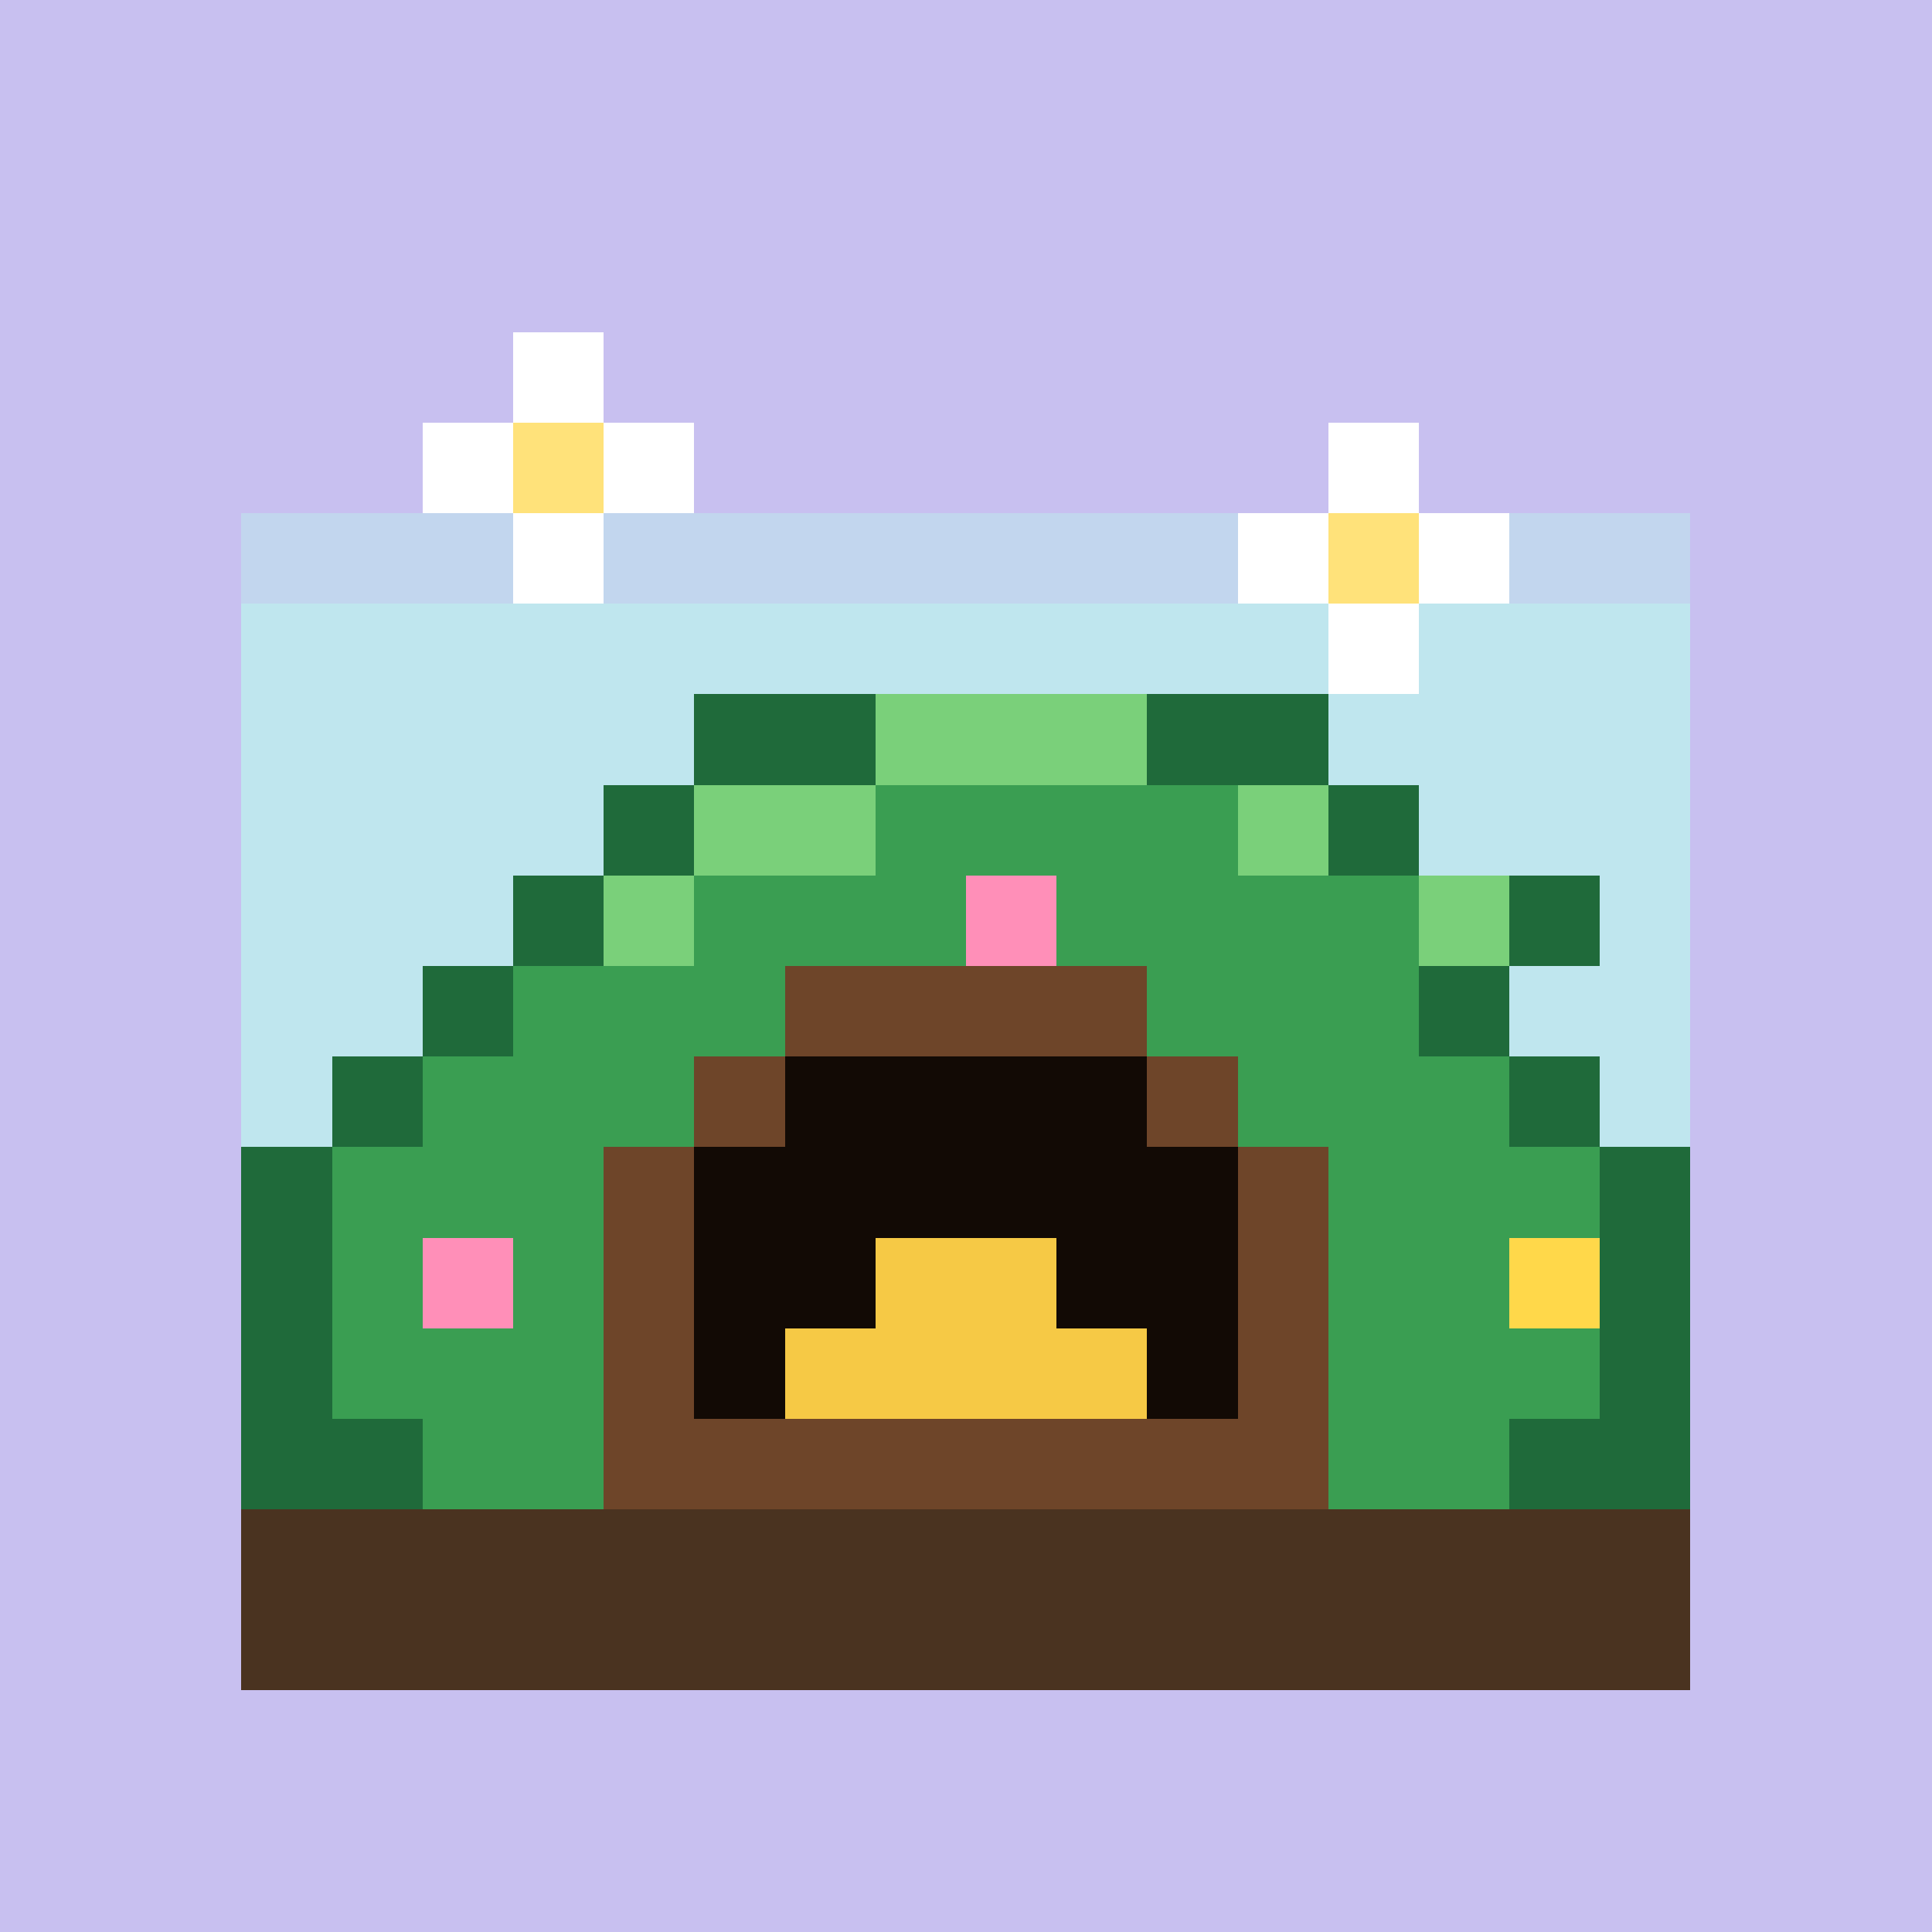
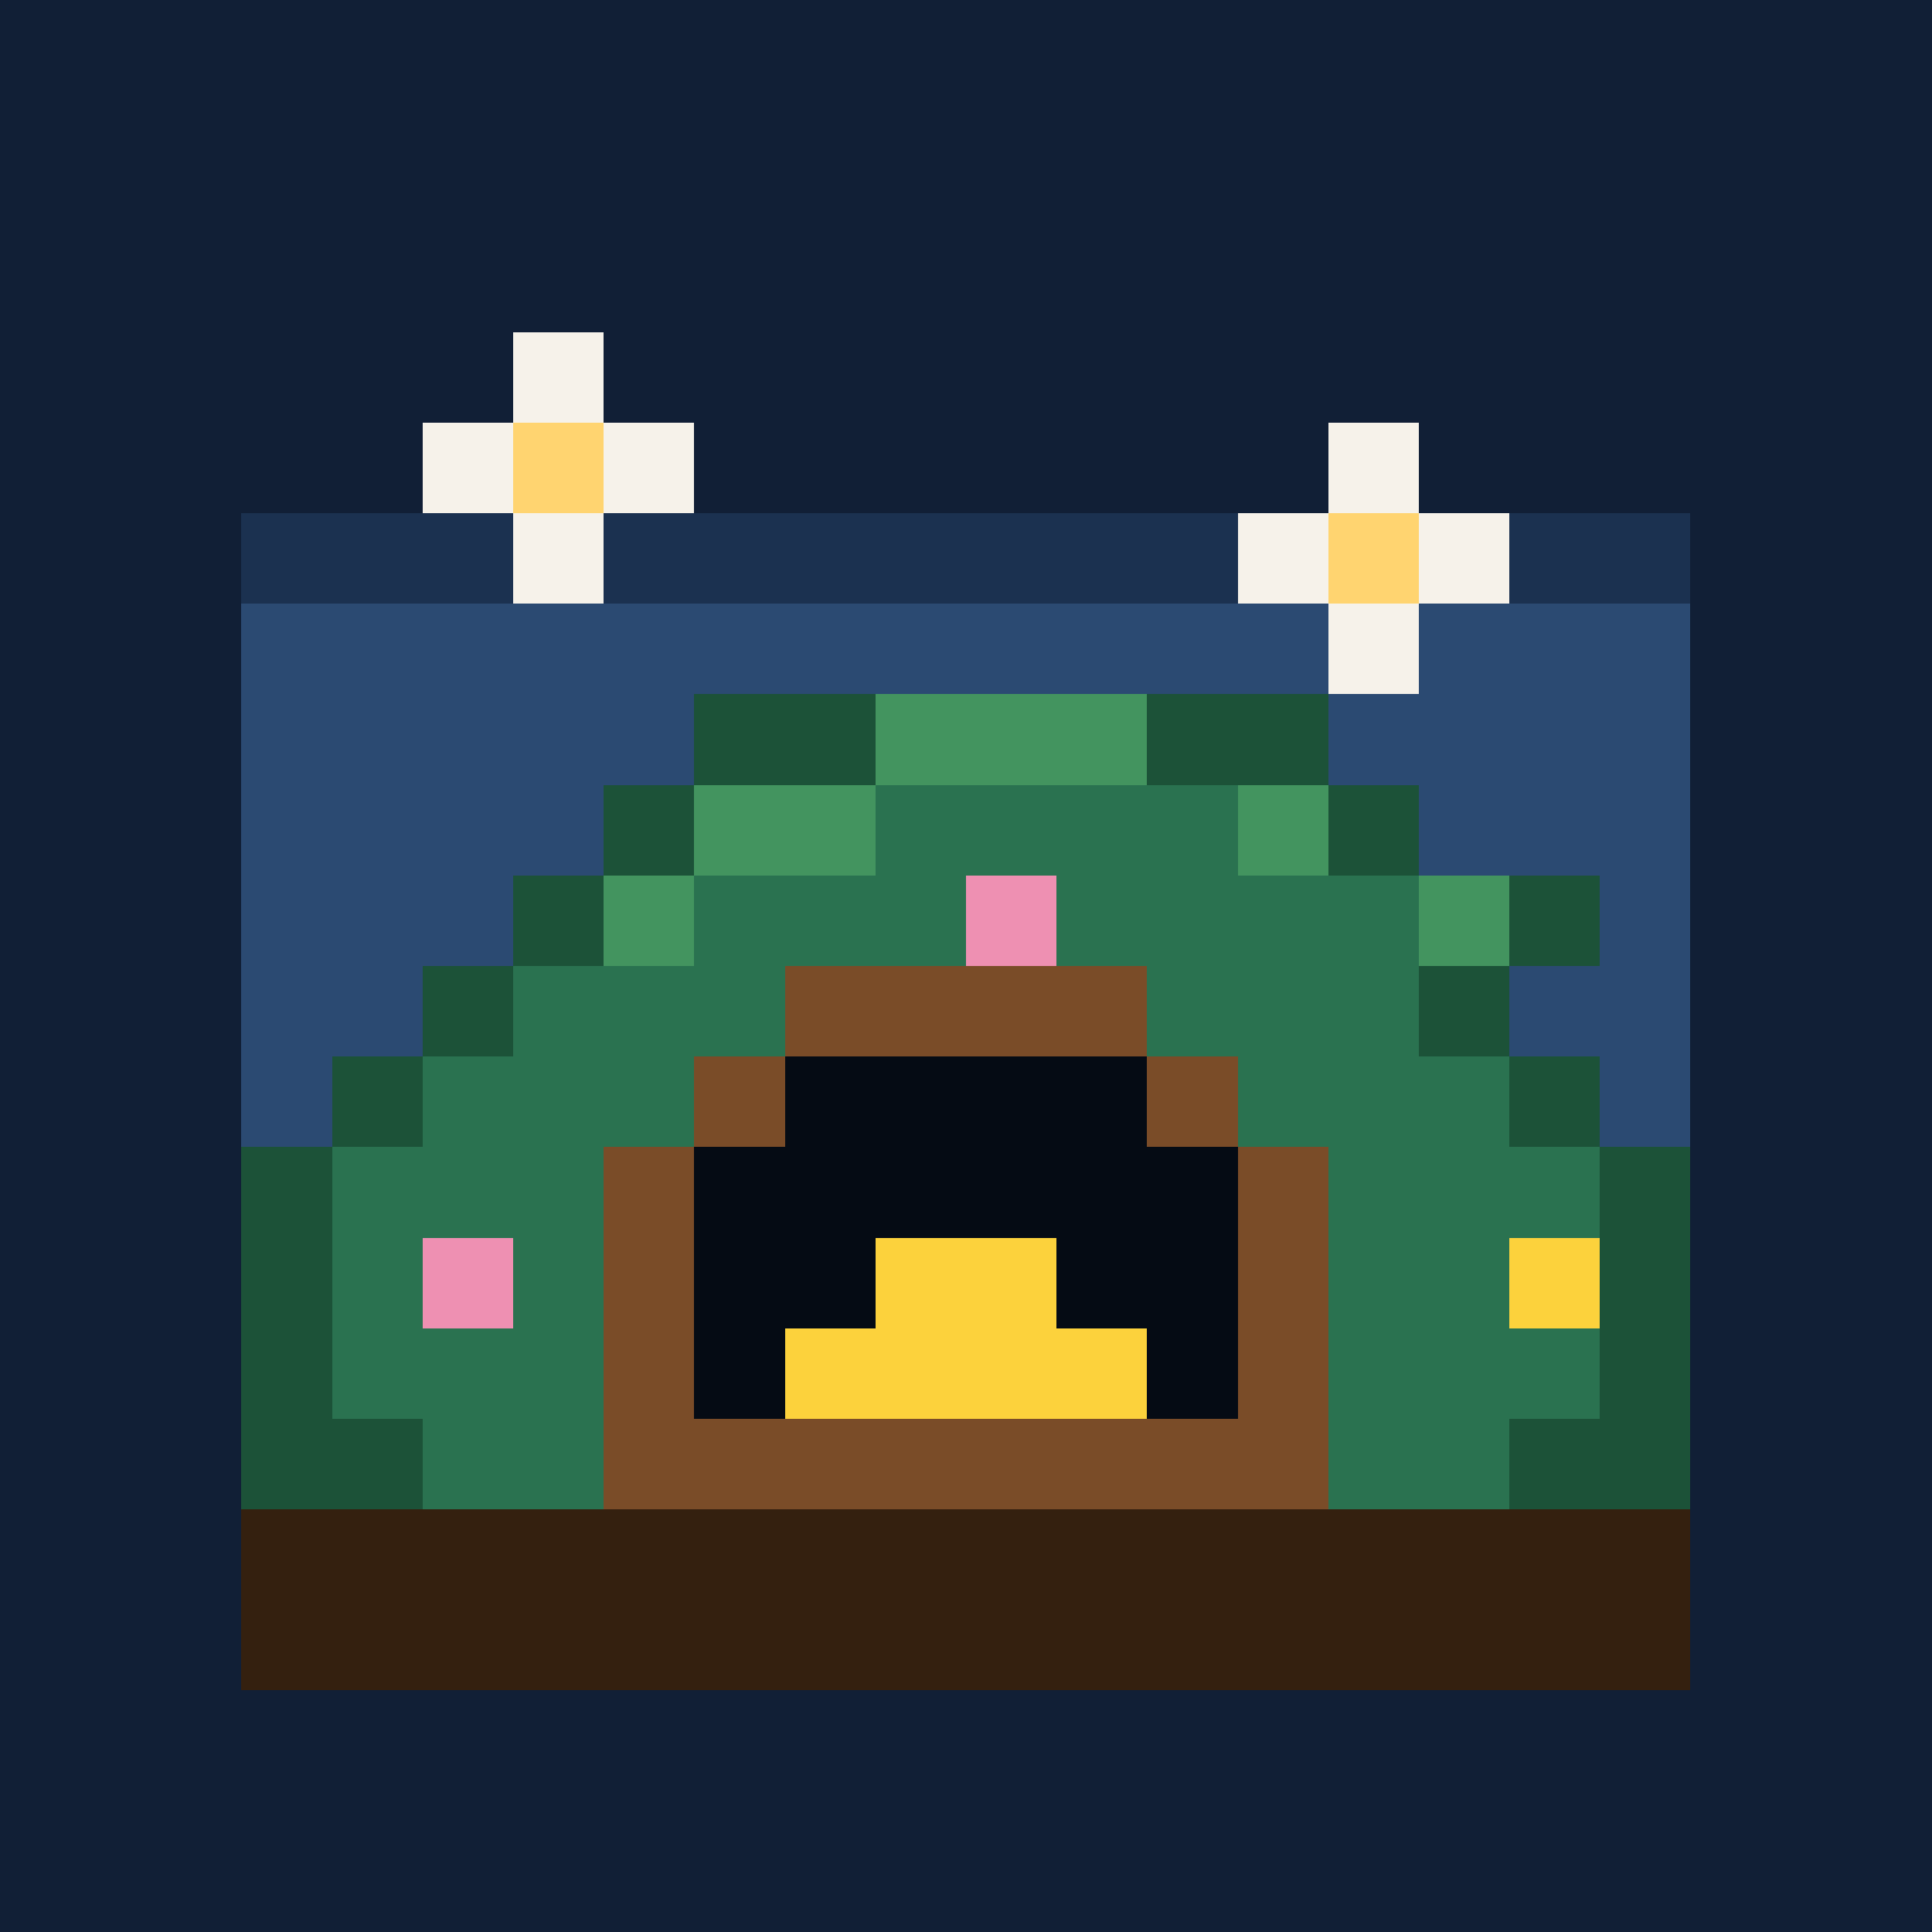
<svg xmlns="http://www.w3.org/2000/svg" viewBox="0 0 512 512" width="512" height="512" shape-rendering="crispEdges">
-   <rect width="512" height="512" fill="#c8c0f0" />
+   <rect width="512" height="512" fill="#111f36" />
  <g transform="translate(64 64) scale(.75)">
-     <rect x="0" y="0" width="512" height="32" fill="#c8c0f0" />
-     <rect x="0" y="32" width="96" height="32" fill="#c8c0f0" />
-     <rect x="96" y="32" width="32" height="32" fill="#ffffff" />
-     <rect x="128" y="32" width="384" height="32" fill="#c8c0f0" />
-     <rect x="0" y="64" width="64" height="32" fill="#c8c0f0" />
-     <rect x="64" y="64" width="32" height="32" fill="#ffffff" />
-     <rect x="96" y="64" width="32" height="32" fill="#ffe27a" />
-     <rect x="128" y="64" width="32" height="32" fill="#ffffff" />
-     <rect x="160" y="64" width="224" height="32" fill="#c8c0f0" />
-     <rect x="384" y="64" width="32" height="32" fill="#ffffff" />
-     <rect x="416" y="64" width="96" height="32" fill="#c8c0f0" />
-     <rect x="0" y="96" width="96" height="32" fill="#c2d6ee" />
-     <rect x="96" y="96" width="32" height="32" fill="#ffffff" />
-     <rect x="128" y="96" width="224" height="32" fill="#c2d6ee" />
-     <rect x="352" y="96" width="32" height="32" fill="#ffffff" />
-     <rect x="384" y="96" width="32" height="32" fill="#ffe27a" />
-     <rect x="416" y="96" width="32" height="32" fill="#ffffff" />
-     <rect x="448" y="96" width="64" height="32" fill="#c2d6ee" />
-     <rect x="0" y="128" width="384" height="32" fill="#bfe6ee" />
-     <rect x="384" y="128" width="32" height="32" fill="#ffffff" />
-     <rect x="416" y="128" width="96" height="32" fill="#bfe6ee" />
-     <rect x="0" y="160" width="160" height="32" fill="#bfe6ee" />
-     <rect x="160" y="160" width="64" height="32" fill="#1f6a3a" />
-     <rect x="224" y="160" width="96" height="32" fill="#7ad07a" />
-     <rect x="320" y="160" width="64" height="32" fill="#1f6a3a" />
-     <rect x="384" y="160" width="128" height="32" fill="#bfe6ee" />
-     <rect x="0" y="192" width="128" height="32" fill="#bfe6ee" />
-     <rect x="128" y="192" width="32" height="32" fill="#1f6a3a" />
-     <rect x="160" y="192" width="64" height="32" fill="#7ad07a" />
-     <rect x="224" y="192" width="128" height="32" fill="#3a9e52" />
-     <rect x="352" y="192" width="32" height="32" fill="#7ad07a" />
-     <rect x="384" y="192" width="32" height="32" fill="#1f6a3a" />
-     <rect x="416" y="192" width="96" height="32" fill="#bfe6ee" />
-     <rect x="0" y="224" width="96" height="32" fill="#bfe6ee" />
-     <rect x="96" y="224" width="32" height="32" fill="#1f6a3a" />
-     <rect x="128" y="224" width="32" height="32" fill="#7ad07a" />
-     <rect x="160" y="224" width="96" height="32" fill="#3a9e52" />
-     <rect x="256" y="224" width="32" height="32" fill="#ff8fb8" />
-     <rect x="288" y="224" width="128" height="32" fill="#3a9e52" />
-     <rect x="416" y="224" width="32" height="32" fill="#7ad07a" />
-     <rect x="448" y="224" width="32" height="32" fill="#1f6a3a" />
-     <rect x="480" y="224" width="32" height="32" fill="#bfe6ee" />
-     <rect x="0" y="256" width="64" height="32" fill="#bfe6ee" />
-     <rect x="64" y="256" width="32" height="32" fill="#1f6a3a" />
-     <rect x="96" y="256" width="96" height="32" fill="#3a9e52" />
-     <rect x="192" y="256" width="128" height="32" fill="#6e4529" />
-     <rect x="320" y="256" width="96" height="32" fill="#3a9e52" />
-     <rect x="416" y="256" width="32" height="32" fill="#1f6a3a" />
-     <rect x="448" y="256" width="64" height="32" fill="#bfe6ee" />
-     <rect x="0" y="288" width="32" height="32" fill="#bfe6ee" />
-     <rect x="32" y="288" width="32" height="32" fill="#1f6a3a" />
-     <rect x="64" y="288" width="96" height="32" fill="#3a9e52" />
-     <rect x="160" y="288" width="32" height="32" fill="#6e4529" />
-     <rect x="192" y="288" width="128" height="32" fill="#120a05" />
-     <rect x="320" y="288" width="32" height="32" fill="#6e4529" />
-     <rect x="352" y="288" width="96" height="32" fill="#3a9e52" />
-     <rect x="448" y="288" width="32" height="32" fill="#1f6a3a" />
-     <rect x="480" y="288" width="32" height="32" fill="#bfe6ee" />
-     <rect x="0" y="320" width="32" height="32" fill="#1f6a3a" />
-     <rect x="32" y="320" width="96" height="32" fill="#3a9e52" />
-     <rect x="128" y="320" width="32" height="32" fill="#6e4529" />
-     <rect x="160" y="320" width="192" height="32" fill="#120a05" />
-     <rect x="352" y="320" width="32" height="32" fill="#6e4529" />
-     <rect x="384" y="320" width="96" height="32" fill="#3a9e52" />
-     <rect x="480" y="320" width="32" height="32" fill="#1f6a3a" />
-     <rect x="0" y="352" width="32" height="32" fill="#1f6a3a" />
-     <rect x="32" y="352" width="32" height="32" fill="#3a9e52" />
-     <rect x="64" y="352" width="32" height="32" fill="#ff8fb8" />
-     <rect x="96" y="352" width="32" height="32" fill="#3a9e52" />
-     <rect x="128" y="352" width="32" height="32" fill="#6e4529" />
-     <rect x="160" y="352" width="64" height="32" fill="#120a05" />
-     <rect x="224" y="352" width="64" height="32" fill="#f6c945" />
-     <rect x="288" y="352" width="64" height="32" fill="#120a05" />
-     <rect x="352" y="352" width="32" height="32" fill="#6e4529" />
-     <rect x="384" y="352" width="64" height="32" fill="#3a9e52" />
-     <rect x="448" y="352" width="32" height="32" fill="#ffd84a" />
-     <rect x="480" y="352" width="32" height="32" fill="#1f6a3a" />
-     <rect x="0" y="384" width="32" height="32" fill="#1f6a3a" />
-     <rect x="32" y="384" width="96" height="32" fill="#3a9e52" />
-     <rect x="128" y="384" width="32" height="32" fill="#6e4529" />
-     <rect x="160" y="384" width="32" height="32" fill="#120a05" />
-     <rect x="192" y="384" width="128" height="32" fill="#f6c945" />
-     <rect x="320" y="384" width="32" height="32" fill="#120a05" />
-     <rect x="352" y="384" width="32" height="32" fill="#6e4529" />
-     <rect x="384" y="384" width="96" height="32" fill="#3a9e52" />
-     <rect x="480" y="384" width="32" height="32" fill="#1f6a3a" />
-     <rect x="0" y="416" width="64" height="32" fill="#1f6a3a" />
-     <rect x="64" y="416" width="64" height="32" fill="#3a9e52" />
-     <rect x="128" y="416" width="256" height="32" fill="#6e4529" />
-     <rect x="384" y="416" width="64" height="32" fill="#3a9e52" />
-     <rect x="448" y="416" width="64" height="32" fill="#1f6a3a" />
-     <rect x="0" y="448" width="512" height="32" fill="#4a3320" />
-     <rect x="0" y="480" width="512" height="32" fill="#4a3320" />
+     <rect x="0" y="0" width="512" height="32" fill="#111f36" />
+     <rect x="0" y="32" width="96" height="32" fill="#111f36" />
+     <rect x="96" y="32" width="32" height="32" fill="#f6f2ea" />
+     <rect x="128" y="32" width="384" height="32" fill="#111f36" />
+     <rect x="0" y="64" width="64" height="32" fill="#111f36" />
+     <rect x="64" y="64" width="32" height="32" fill="#f6f2ea" />
+     <rect x="96" y="64" width="32" height="32" fill="#ffd470" />
+     <rect x="128" y="64" width="32" height="32" fill="#f6f2ea" />
+     <rect x="160" y="64" width="224" height="32" fill="#111f36" />
+     <rect x="384" y="64" width="32" height="32" fill="#f6f2ea" />
+     <rect x="416" y="64" width="96" height="32" fill="#111f36" />
+     <rect x="0" y="96" width="96" height="32" fill="#1b3150" />
+     <rect x="96" y="96" width="32" height="32" fill="#f6f2ea" />
+     <rect x="128" y="96" width="224" height="32" fill="#1b3150" />
+     <rect x="352" y="96" width="32" height="32" fill="#f6f2ea" />
+     <rect x="384" y="96" width="32" height="32" fill="#ffd470" />
+     <rect x="416" y="96" width="32" height="32" fill="#f6f2ea" />
+     <rect x="448" y="96" width="64" height="32" fill="#1b3150" />
+     <rect x="0" y="128" width="384" height="32" fill="#2b4a72" />
+     <rect x="384" y="128" width="32" height="32" fill="#f6f2ea" />
+     <rect x="416" y="128" width="96" height="32" fill="#2b4a72" />
+     <rect x="0" y="160" width="160" height="32" fill="#2b4a72" />
+     <rect x="160" y="160" width="64" height="32" fill="#1c5238" />
+     <rect x="224" y="160" width="96" height="32" fill="#43945f" />
+     <rect x="320" y="160" width="64" height="32" fill="#1c5238" />
+     <rect x="384" y="160" width="128" height="32" fill="#2b4a72" />
+     <rect x="0" y="192" width="128" height="32" fill="#2b4a72" />
+     <rect x="128" y="192" width="32" height="32" fill="#1c5238" />
+     <rect x="160" y="192" width="64" height="32" fill="#43945f" />
+     <rect x="224" y="192" width="128" height="32" fill="#2a7250" />
+     <rect x="352" y="192" width="32" height="32" fill="#43945f" />
+     <rect x="384" y="192" width="32" height="32" fill="#1c5238" />
+     <rect x="416" y="192" width="96" height="32" fill="#2b4a72" />
+     <rect x="0" y="224" width="96" height="32" fill="#2b4a72" />
+     <rect x="96" y="224" width="32" height="32" fill="#1c5238" />
+     <rect x="128" y="224" width="32" height="32" fill="#43945f" />
+     <rect x="160" y="224" width="96" height="32" fill="#2a7250" />
+     <rect x="256" y="224" width="32" height="32" fill="#ee90b2" />
+     <rect x="288" y="224" width="128" height="32" fill="#2a7250" />
+     <rect x="416" y="224" width="32" height="32" fill="#43945f" />
+     <rect x="448" y="224" width="32" height="32" fill="#1c5238" />
+     <rect x="480" y="224" width="32" height="32" fill="#2b4a72" />
+     <rect x="0" y="256" width="64" height="32" fill="#2b4a72" />
+     <rect x="64" y="256" width="32" height="32" fill="#1c5238" />
+     <rect x="96" y="256" width="96" height="32" fill="#2a7250" />
+     <rect x="192" y="256" width="128" height="32" fill="#7a4c28" />
+     <rect x="320" y="256" width="96" height="32" fill="#2a7250" />
+     <rect x="416" y="256" width="32" height="32" fill="#1c5238" />
+     <rect x="448" y="256" width="64" height="32" fill="#2b4a72" />
+     <rect x="0" y="288" width="32" height="32" fill="#2b4a72" />
+     <rect x="32" y="288" width="32" height="32" fill="#1c5238" />
+     <rect x="64" y="288" width="96" height="32" fill="#2a7250" />
+     <rect x="160" y="288" width="32" height="32" fill="#7a4c28" />
+     <rect x="192" y="288" width="128" height="32" fill="#050b14" />
+     <rect x="320" y="288" width="32" height="32" fill="#7a4c28" />
+     <rect x="352" y="288" width="96" height="32" fill="#2a7250" />
+     <rect x="448" y="288" width="32" height="32" fill="#1c5238" />
+     <rect x="480" y="288" width="32" height="32" fill="#2b4a72" />
+     <rect x="0" y="320" width="32" height="32" fill="#1c5238" />
+     <rect x="32" y="320" width="96" height="32" fill="#2a7250" />
+     <rect x="128" y="320" width="32" height="32" fill="#7a4c28" />
+     <rect x="160" y="320" width="192" height="32" fill="#050b14" />
+     <rect x="352" y="320" width="32" height="32" fill="#7a4c28" />
+     <rect x="384" y="320" width="96" height="32" fill="#2a7250" />
+     <rect x="480" y="320" width="32" height="32" fill="#1c5238" />
+     <rect x="0" y="352" width="32" height="32" fill="#1c5238" />
+     <rect x="32" y="352" width="32" height="32" fill="#2a7250" />
+     <rect x="64" y="352" width="32" height="32" fill="#ee90b2" />
+     <rect x="96" y="352" width="32" height="32" fill="#2a7250" />
+     <rect x="128" y="352" width="32" height="32" fill="#7a4c28" />
+     <rect x="160" y="352" width="64" height="32" fill="#050b14" />
+     <rect x="224" y="352" width="64" height="32" fill="#fcd23c" />
+     <rect x="288" y="352" width="64" height="32" fill="#050b14" />
+     <rect x="352" y="352" width="32" height="32" fill="#7a4c28" />
+     <rect x="384" y="352" width="64" height="32" fill="#2a7250" />
+     <rect x="448" y="352" width="32" height="32" fill="#fcd23c" />
+     <rect x="480" y="352" width="32" height="32" fill="#1c5238" />
+     <rect x="0" y="384" width="32" height="32" fill="#1c5238" />
+     <rect x="32" y="384" width="96" height="32" fill="#2a7250" />
+     <rect x="128" y="384" width="32" height="32" fill="#7a4c28" />
+     <rect x="160" y="384" width="32" height="32" fill="#050b14" />
+     <rect x="192" y="384" width="128" height="32" fill="#fcd23c" />
+     <rect x="320" y="384" width="32" height="32" fill="#050b14" />
+     <rect x="352" y="384" width="32" height="32" fill="#7a4c28" />
+     <rect x="384" y="384" width="96" height="32" fill="#2a7250" />
+     <rect x="480" y="384" width="32" height="32" fill="#1c5238" />
+     <rect x="0" y="416" width="64" height="32" fill="#1c5238" />
+     <rect x="64" y="416" width="64" height="32" fill="#2a7250" />
+     <rect x="128" y="416" width="256" height="32" fill="#7a4c28" />
+     <rect x="384" y="416" width="64" height="32" fill="#2a7250" />
+     <rect x="448" y="416" width="64" height="32" fill="#1c5238" />
+     <rect x="0" y="448" width="512" height="32" fill="#34200f" />
+     <rect x="0" y="480" width="512" height="32" fill="#34200f" />
  </g>
</svg>
